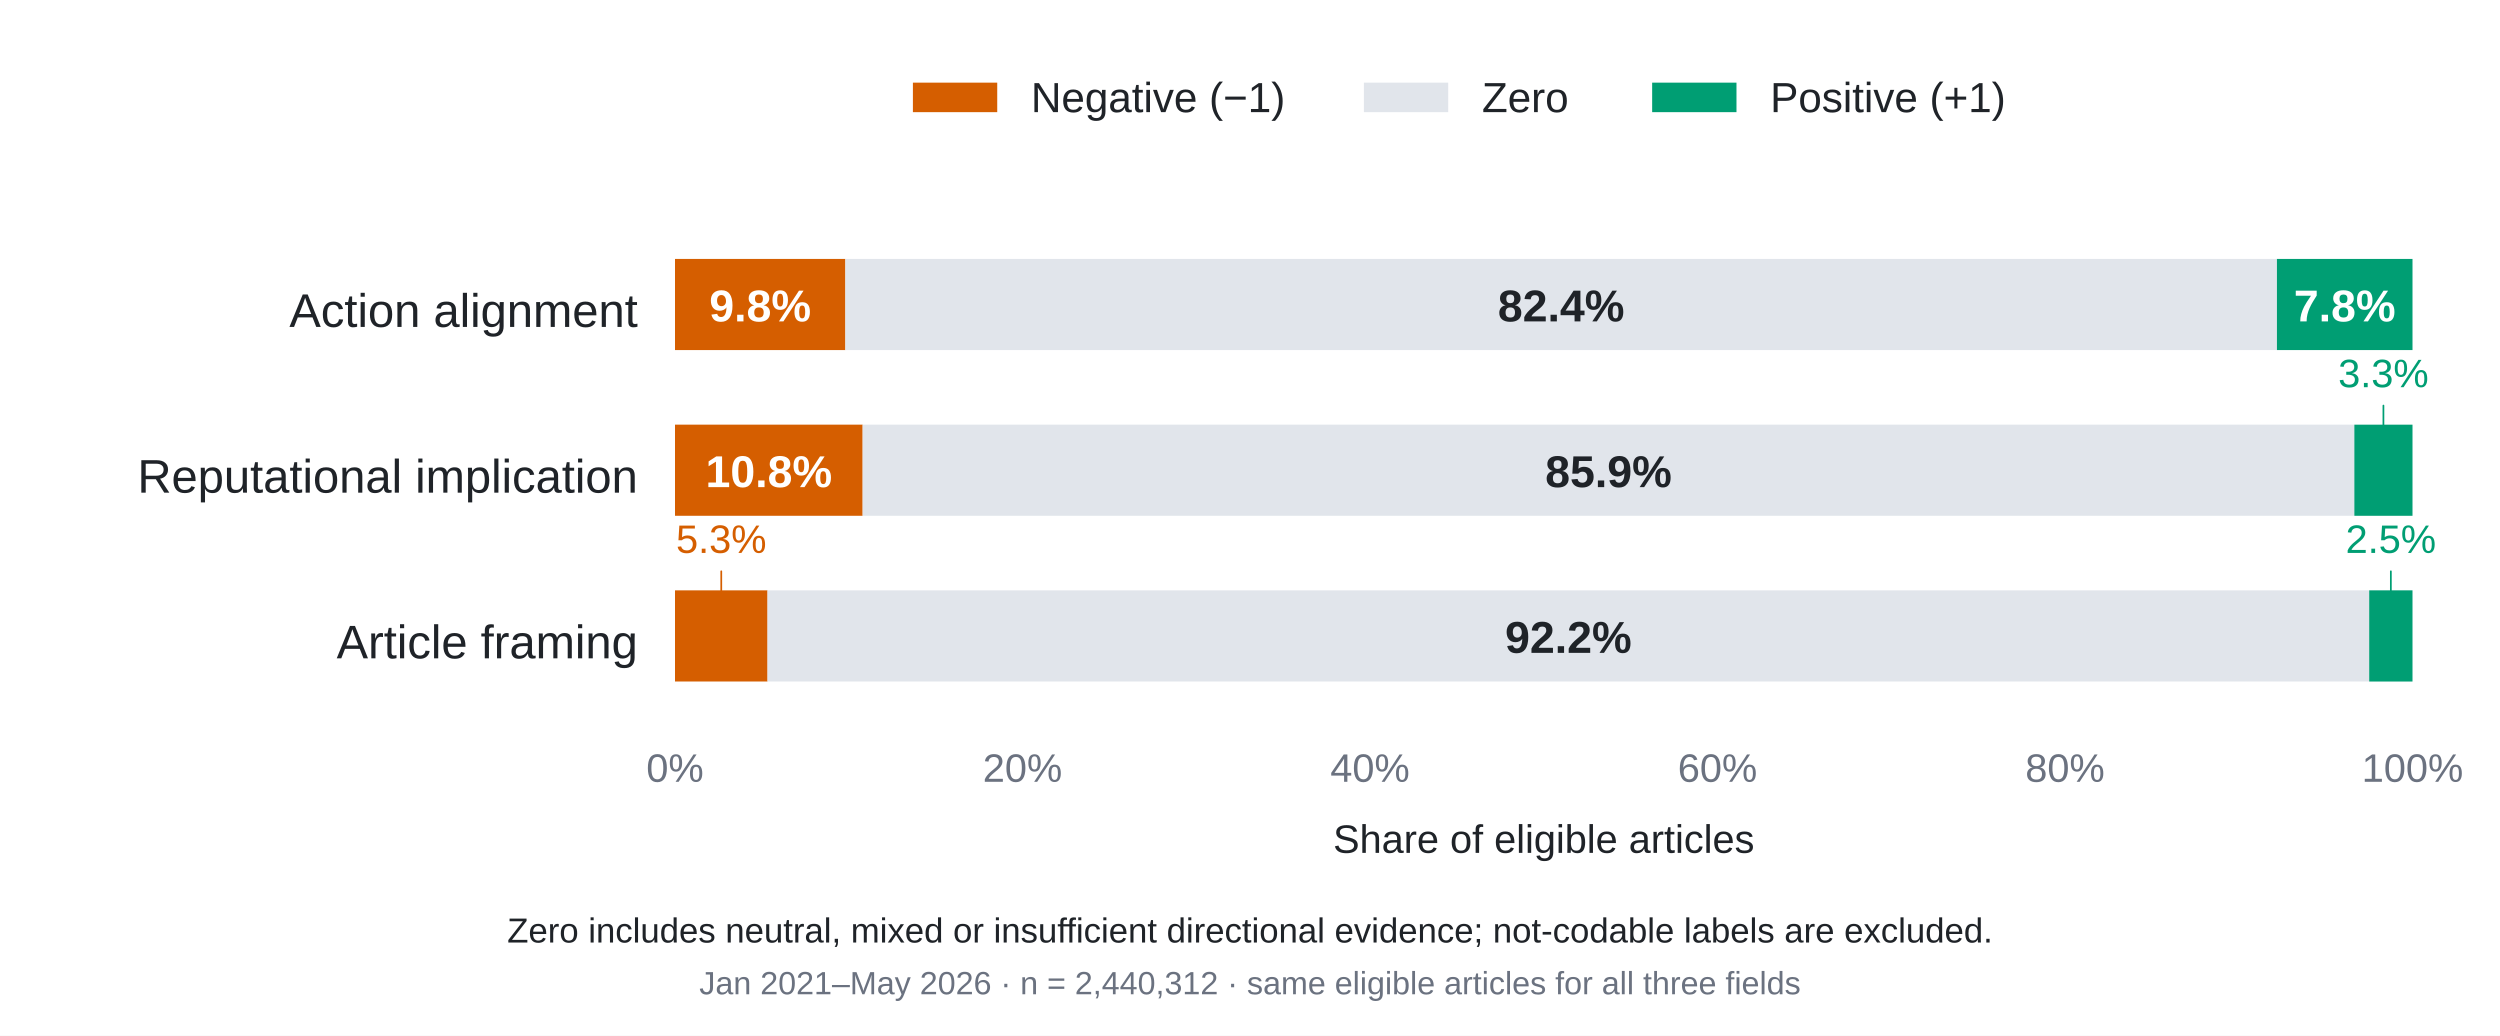
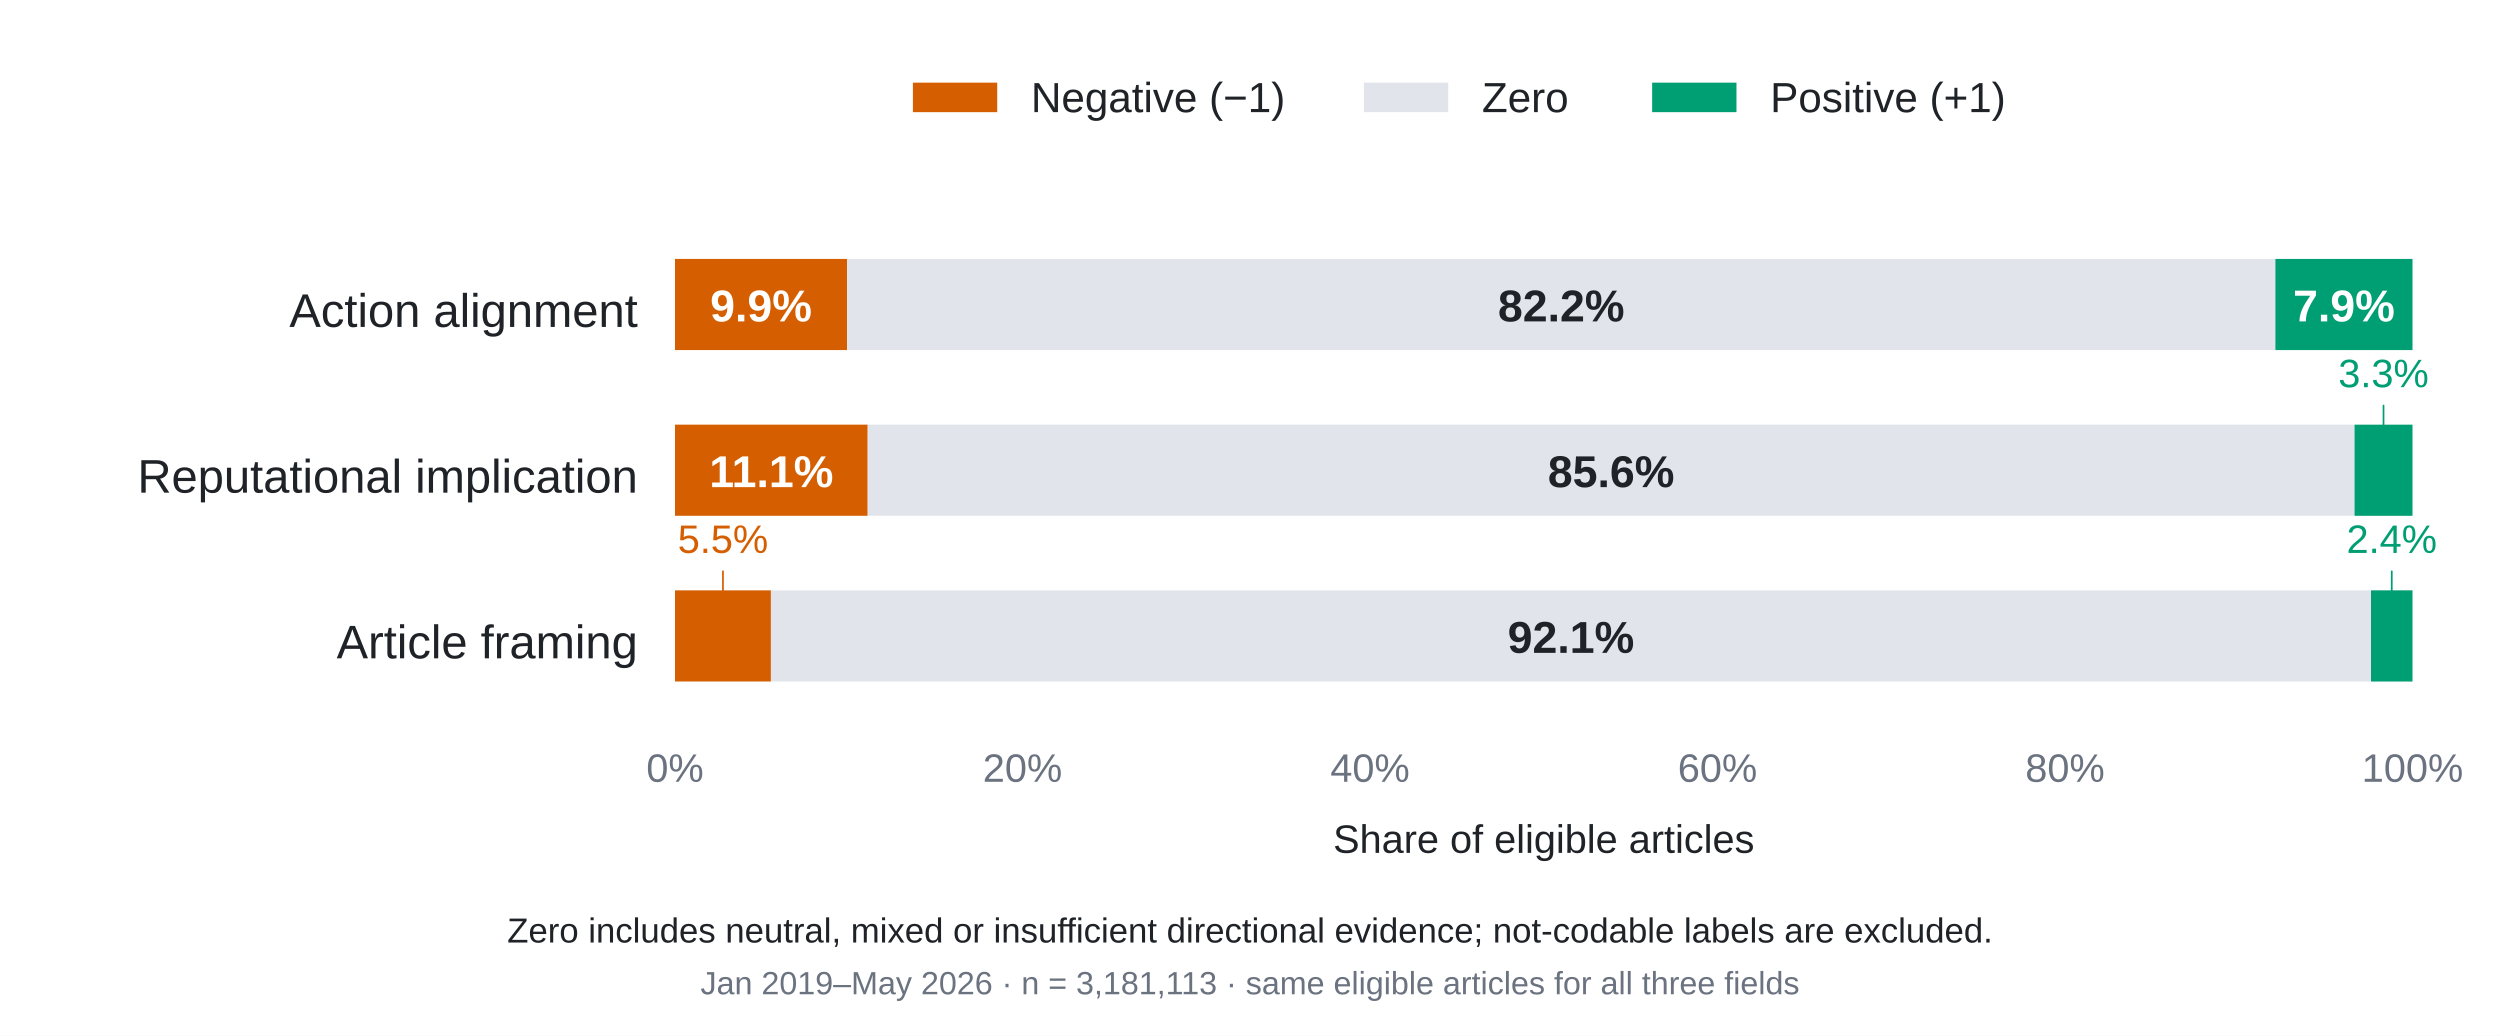
<svg xmlns="http://www.w3.org/2000/svg" width="1008pt" height="417.6pt" viewBox="0 0 1008 417.6" version="1.1">
  <defs>
    <style type="text/css">*{stroke-linejoin: round; stroke-linecap: butt}</style>
  </defs>
  <g id="figure_1">
    <g id="patch_1">
      <path d="M 0 417.6  L 1008 417.6  L 1008 0  L 0 0  z " style="fill: #ffffff" />
    </g>
    <g id="axes_1">
      <g id="patch_2">
        <path d="M 272.16 296.496  L 972.72 296.496  L 972.72 79.344  L 272.16 79.344  z " style="fill: #ffffff" />
      </g>
      <g id="patch_3">
-         <path d="M 272.16 104.4  L 340.853 104.4  L 340.853 141.149  L 272.16 141.149  z " clip-path="url(#p57699545f2)" style="fill: #d55e00" />
+         <path d="M 272.16 104.4  L 341.546 104.4  L 341.546 141.149  L 272.16 141.149  z " clip-path="url(#pc1703bc334)" style="fill: #d55e00" />
      </g>
      <g id="patch_4">
-         <path d="M 272.16 171.216  L 347.82 171.216  L 347.82 207.965  L 272.16 207.965  z " clip-path="url(#p57699545f2)" style="fill: #d55e00" />
+         <path d="M 272.16 171.216  L 349.857 171.216  L 349.857 207.965  L 272.16 207.965  z " clip-path="url(#pc1703bc334)" style="fill: #d55e00" />
      </g>
      <g id="patch_5">
-         <path d="M 272.16 238.032  L 309.468 238.032  L 309.468 274.781  L 272.16 274.781  z " clip-path="url(#p57699545f2)" style="fill: #d55e00" />
+         <path d="M 272.16 238.032  L 310.834 238.032  L 310.834 274.781  L 272.16 274.781  z " clip-path="url(#pc1703bc334)" style="fill: #d55e00" />
      </g>
      <g id="patch_6">
-         <path d="M 340.853 104.4  L 918.058 104.4  L 918.058 141.149  L 340.853 141.149  z " clip-path="url(#p57699545f2)" style="fill: #e1e5eb" />
+         <path d="M 341.546 104.4  L 917.432 104.4  L 917.432 141.149  L 341.546 141.149  z " clip-path="url(#pc1703bc334)" style="fill: #e1e5eb" />
      </g>
      <g id="patch_7">
-         <path d="M 347.82 171.216  L 949.27 171.216  L 949.27 207.965  L 347.82 207.965  z " clip-path="url(#p57699545f2)" style="fill: #e1e5eb" />
+         <path d="M 349.857 171.216  L 949.354 171.216  L 949.354 207.965  L 349.857 207.965  z " clip-path="url(#pc1703bc334)" style="fill: #e1e5eb" />
      </g>
      <g id="patch_8">
-         <path d="M 309.468 238.032  L 955.265 238.032  L 955.265 274.781  L 309.468 274.781  z " clip-path="url(#p57699545f2)" style="fill: #e1e5eb" />
+         <path d="M 310.834 238.032  L 955.991 238.032  L 955.991 274.781  L 310.834 274.781  z " clip-path="url(#pc1703bc334)" style="fill: #e1e5eb" />
      </g>
      <g id="patch_9">
-         <path d="M 918.058 104.4  L 972.72 104.4  L 972.72 141.149  L 918.058 141.149  z " clip-path="url(#p57699545f2)" style="fill: #009e73" />
+         <path d="M 917.432 104.4  L 972.72 104.4  L 972.72 141.149  L 917.432 141.149  z " clip-path="url(#pc1703bc334)" style="fill: #009e73" />
      </g>
      <g id="patch_10">
-         <path d="M 949.27 171.216  L 972.72 171.216  L 972.72 207.965  L 949.27 207.965  z " clip-path="url(#p57699545f2)" style="fill: #009e73" />
+         <path d="M 949.354 171.216  L 972.72 171.216  L 972.72 207.965  L 949.354 207.965  z " clip-path="url(#pc1703bc334)" style="fill: #009e73" />
      </g>
      <g id="patch_11">
-         <path d="M 955.265 238.032  L 972.72 238.032  L 972.72 274.781  L 955.265 274.781  z " clip-path="url(#p57699545f2)" style="fill: #009e73" />
+         <path d="M 955.991 238.032  L 972.72 238.032  L 972.72 274.781  L 955.991 274.781  z " clip-path="url(#pc1703bc334)" style="fill: #009e73" />
      </g>
      <g id="matplotlib.axis_1">
        <g id="xtick_1">
          <g id="line2d_1" />
          <g id="text_1">
            <text style="font-size: 16px; font-family: 'Helvetica Neue', 'Arial', 'DejaVu Sans', sans-serif; text-anchor: middle; fill: #6b7280" x="272.16" y="315.228" transform="rotate(-0 272.16 315.228)">0%</text>
          </g>
        </g>
        <g id="xtick_2">
          <g id="line2d_2" />
          <g id="text_2">
            <text style="font-size: 16px; font-family: 'Helvetica Neue', 'Arial', 'DejaVu Sans', sans-serif; text-anchor: middle; fill: #6b7280" x="412.272" y="315.228" transform="rotate(-0 412.272 315.228)">20%</text>
          </g>
        </g>
        <g id="xtick_3">
          <g id="line2d_3" />
          <g id="text_3">
            <text style="font-size: 16px; font-family: 'Helvetica Neue', 'Arial', 'DejaVu Sans', sans-serif; text-anchor: middle; fill: #6b7280" x="552.384" y="315.228" transform="rotate(-0 552.384 315.228)">40%</text>
          </g>
        </g>
        <g id="xtick_4">
          <g id="line2d_4" />
          <g id="text_4">
            <text style="font-size: 16px; font-family: 'Helvetica Neue', 'Arial', 'DejaVu Sans', sans-serif; text-anchor: middle; fill: #6b7280" x="692.496" y="315.228" transform="rotate(-0 692.496 315.228)">60%</text>
          </g>
        </g>
        <g id="xtick_5">
          <g id="line2d_5" />
          <g id="text_5">
            <text style="font-size: 16px; font-family: 'Helvetica Neue', 'Arial', 'DejaVu Sans', sans-serif; text-anchor: middle; fill: #6b7280" x="832.608" y="315.228" transform="rotate(-0 832.608 315.228)">80%</text>
          </g>
        </g>
        <g id="xtick_6">
          <g id="line2d_6" />
          <g id="text_6">
            <text style="font-size: 16px; font-family: 'Helvetica Neue', 'Arial', 'DejaVu Sans', sans-serif; text-anchor: middle; fill: #6b7280" x="972.72" y="315.228" transform="rotate(-0 972.72 315.228)">100%</text>
          </g>
        </g>
        <g id="text_7">
          <text style="font-size: 16px; font-family: 'Helvetica Neue', 'Arial', 'DejaVu Sans', sans-serif; text-anchor: middle; fill: #1f2328" x="622.44" y="343.868" transform="rotate(-0 622.44 343.868)">Share of eligible articles</text>
        </g>
      </g>
      <g id="matplotlib.axis_2">
        <g id="ytick_1">
          <g id="line2d_7" />
          <g id="text_8">
            <text style="font-size: 19px; font-family: 'Helvetica Neue', 'Arial', 'DejaVu Sans', sans-serif; text-anchor: end; fill: #1f2328" x="257.16" y="131.818" transform="rotate(-0 257.16 131.8184)">Action alignment</text>
          </g>
        </g>
        <g id="ytick_2">
          <g id="line2d_8" />
          <g id="text_9">
            <text style="font-size: 19px; font-family: 'Helvetica Neue', 'Arial', 'DejaVu Sans', sans-serif; text-anchor: end; fill: #1f2328" x="257.16" y="198.634" transform="rotate(-0 257.16 198.6344)">Reputational implication</text>
          </g>
        </g>
        <g id="ytick_3">
          <g id="line2d_9" />
          <g id="text_10">
            <text style="font-size: 19px; font-family: 'Helvetica Neue', 'Arial', 'DejaVu Sans', sans-serif; text-anchor: end; fill: #1f2328" x="257.16" y="265.45" transform="rotate(-0 257.16 265.4504)">Article framing</text>
          </g>
        </g>
      </g>
      <g id="text_11">
-         <text style="font-weight: 700; font-size: 18px; font-family: 'Helvetica Neue', 'Arial', 'DejaVu Sans', sans-serif; text-anchor: middle; fill: #ffffff" x="306.506" y="129.596" transform="rotate(-0 306.5064 129.5964)">9.8%</text>
+         <text style="font-weight: 700; font-size: 18px; font-family: 'Helvetica Neue', 'Arial', 'DejaVu Sans', sans-serif; text-anchor: middle; fill: #ffffff" x="306.853" y="129.596" transform="rotate(-0 306.8528 129.5964)">9.9%</text>
      </g>
      <g id="text_12">
-         <text style="font-weight: 700; font-size: 18px; font-family: 'Helvetica Neue', 'Arial', 'DejaVu Sans', sans-serif; text-anchor: middle; fill: #ffffff" x="309.99" y="196.412" transform="rotate(-0 309.99 196.4124)">10.8%</text>
+         <text style="font-weight: 700; font-size: 18px; font-family: 'Helvetica Neue', 'Arial', 'DejaVu Sans', sans-serif; text-anchor: middle; fill: #ffffff" x="311.008" y="196.412" transform="rotate(-0 311.0084 196.4124)">11.1%</text>
      </g>
      <g id="patch_12">
-         <path d="M 290.814 230.342  Q 290.814 235.024 290.814 239.706  " style="fill: none; stroke: #d55e00; stroke-width: 0.7; stroke-linecap: round" />
+         <path d="M 291.497 230.342  Q 291.497 235.024 291.497 239.706  " style="fill: none; stroke: #d55e00; stroke-width: 0.7; stroke-linecap: round" />
      </g>
      <g id="text_13">
-         <text style="font-size: 16px; font-family: 'Helvetica Neue', 'Arial', 'DejaVu Sans', sans-serif; text-anchor: middle; fill: #d55e00" x="290.814" y="222.931" transform="rotate(-0 290.8142 222.9312)">5.3%</text>
+         <text style="font-size: 16px; font-family: 'Helvetica Neue', 'Arial', 'DejaVu Sans', sans-serif; text-anchor: middle; fill: #d55e00" x="291.497" y="222.931" transform="rotate(-0 291.4969 222.9312)">5.5%</text>
      </g>
      <g id="text_14">
-         <text style="font-weight: 700; font-size: 18px; font-family: 'Helvetica Neue', 'Arial', 'DejaVu Sans', sans-serif; text-anchor: middle; fill: #1f2328" x="629.455" y="129.596" transform="rotate(-0 629.4553 129.5964)">82.4%</text>
+         <text style="font-weight: 700; font-size: 18px; font-family: 'Helvetica Neue', 'Arial', 'DejaVu Sans', sans-serif; text-anchor: middle; fill: #1f2328" x="629.489" y="129.596" transform="rotate(-0 629.4886 129.5964)">82.2%</text>
      </g>
      <g id="text_15">
-         <text style="font-weight: 700; font-size: 18px; font-family: 'Helvetica Neue', 'Arial', 'DejaVu Sans', sans-serif; text-anchor: middle; fill: #1f2328" x="648.545" y="196.412" transform="rotate(-0 648.5449 196.4124)">85.9%</text>
+         <text style="font-weight: 700; font-size: 18px; font-family: 'Helvetica Neue', 'Arial', 'DejaVu Sans', sans-serif; text-anchor: middle; fill: #1f2328" x="649.605" y="196.412" transform="rotate(-0 649.6054 196.4124)">85.6%</text>
      </g>
      <g id="text_16">
-         <text style="font-weight: 700; font-size: 18px; font-family: 'Helvetica Neue', 'Arial', 'DejaVu Sans', sans-serif; text-anchor: middle; fill: #1f2328" x="632.367" y="263.228" transform="rotate(-0 632.3669 263.2284)">92.2%</text>
+         <text style="font-weight: 700; font-size: 18px; font-family: 'Helvetica Neue', 'Arial', 'DejaVu Sans', sans-serif; text-anchor: middle; fill: #1f2328" x="633.413" y="263.228" transform="rotate(-0 633.4126 263.2284)">92.1%</text>
      </g>
      <g id="text_17">
-         <text style="font-weight: 700; font-size: 18px; font-family: 'Helvetica Neue', 'Arial', 'DejaVu Sans', sans-serif; text-anchor: middle; fill: #ffffff" x="945.389" y="129.596" transform="rotate(-0 945.3889 129.5964)">7.8%</text>
+         <text style="font-weight: 700; font-size: 18px; font-family: 'Helvetica Neue', 'Arial', 'DejaVu Sans', sans-serif; text-anchor: middle; fill: #ffffff" x="945.076" y="129.596" transform="rotate(-0 945.0758 129.5964)">7.9%</text>
      </g>
      <g id="patch_13">
-         <path d="M 960.995 163.526  Q 960.995 168.208 960.995 172.89  " style="fill: none; stroke: #009e73; stroke-width: 0.7; stroke-linecap: round" />
+         <path d="M 961.037 163.526  Q 961.037 168.208 961.037 172.89  " style="fill: none; stroke: #009e73; stroke-width: 0.7; stroke-linecap: round" />
      </g>
      <g id="text_18">
-         <text style="font-size: 16px; font-family: 'Helvetica Neue', 'Arial', 'DejaVu Sans', sans-serif; text-anchor: middle; fill: #009e73" x="960.995" y="156.115" transform="rotate(-0 960.9949 156.1152)">3.3%</text>
+         <text style="font-size: 16px; font-family: 'Helvetica Neue', 'Arial', 'DejaVu Sans', sans-serif; text-anchor: middle; fill: #009e73" x="961.037" y="156.115" transform="rotate(-0 961.037 156.1152)">3.3%</text>
      </g>
      <g id="patch_14">
-         <path d="M 963.993 230.342  Q 963.993 235.024 963.993 239.706  " style="fill: none; stroke: #009e73; stroke-width: 0.7; stroke-linecap: round" />
+         <path d="M 964.356 230.342  Q 964.356 235.024 964.356 239.706  " style="fill: none; stroke: #009e73; stroke-width: 0.7; stroke-linecap: round" />
      </g>
      <g id="text_19">
-         <text style="font-size: 16px; font-family: 'Helvetica Neue', 'Arial', 'DejaVu Sans', sans-serif; text-anchor: middle; fill: #009e73" x="963.993" y="222.931" transform="rotate(-0 963.9927 222.9312)">2.5%</text>
+         <text style="font-size: 16px; font-family: 'Helvetica Neue', 'Arial', 'DejaVu Sans', sans-serif; text-anchor: middle; fill: #009e73" x="964.356" y="222.931" transform="rotate(-0 964.3556 222.9312)">2.4%</text>
      </g>
      <g id="legend_1">
        <g id="patch_15">
          <path d="M 368.083 45.222  L 402.083 45.222  L 402.083 33.322  L 368.083 33.322  z " style="fill: #d55e00" />
        </g>
        <g id="text_20">
          <text style="font-size: 17px; font-family: 'Helvetica Neue', 'Arial', 'DejaVu Sans', sans-serif; text-anchor: start; fill: #1f2328" x="415.683" y="45.222" transform="rotate(-0 415.6828 45.22236)">Negative (−1)</text>
        </g>
        <g id="patch_16">
          <path d="M 549.919 45.222  L 583.919 45.222  L 583.919 33.322  L 549.919 33.322  z " style="fill: #e1e5eb" />
        </g>
        <g id="text_21">
          <text style="font-size: 17px; font-family: 'Helvetica Neue', 'Arial', 'DejaVu Sans', sans-serif; text-anchor: start; fill: #1f2328" x="597.519" y="45.222" transform="rotate(-0 597.519 45.22236)">Zero</text>
        </g>
        <g id="patch_17">
          <path d="M 666.149 45.222  L 700.149 45.222  L 700.149 33.322  L 666.149 33.322  z " style="fill: #009e73" />
        </g>
        <g id="text_22">
          <text style="font-size: 17px; font-family: 'Helvetica Neue', 'Arial', 'DejaVu Sans', sans-serif; text-anchor: start; fill: #1f2328" x="713.749" y="45.222" transform="rotate(-0 713.7486 45.22236)">Positive (+1)</text>
        </g>
      </g>
    </g>
    <g id="text_23">
      <text style="font-size: 14px; font-family: 'Helvetica Neue', 'Arial', 'DejaVu Sans', sans-serif; text-anchor: middle; fill: #1f2328" x="504" y="380.016" transform="rotate(-0 504 380.016)">Zero includes neutral, mixed or insufficient directional evidence; not-codable labels are excluded.</text>
    </g>
    <g id="text_24">
-       <text style="font-size: 13px; font-family: 'Helvetica Neue', 'Arial', 'DejaVu Sans', sans-serif; text-anchor: middle; fill: #6b7280" x="504" y="400.896" transform="rotate(-0 504 400.896)">Jan 2021–May 2026 · n = 2,440,312 · same eligible articles for all three fields</text>
+       <text style="font-size: 13px; font-family: 'Helvetica Neue', 'Arial', 'DejaVu Sans', sans-serif; text-anchor: middle; fill: #6b7280" x="504" y="400.896" transform="rotate(-0 504 400.896)">Jan 2019–May 2026 · n = 3,181,113 · same eligible articles for all three fields</text>
    </g>
  </g>
  <defs>
-     <clipPath id="p57699545f2">
+     <clipPath id="pc1703bc334">
      <rect x="272.16" y="79.344" width="700.56" height="217.152" />
    </clipPath>
  </defs>
</svg>
